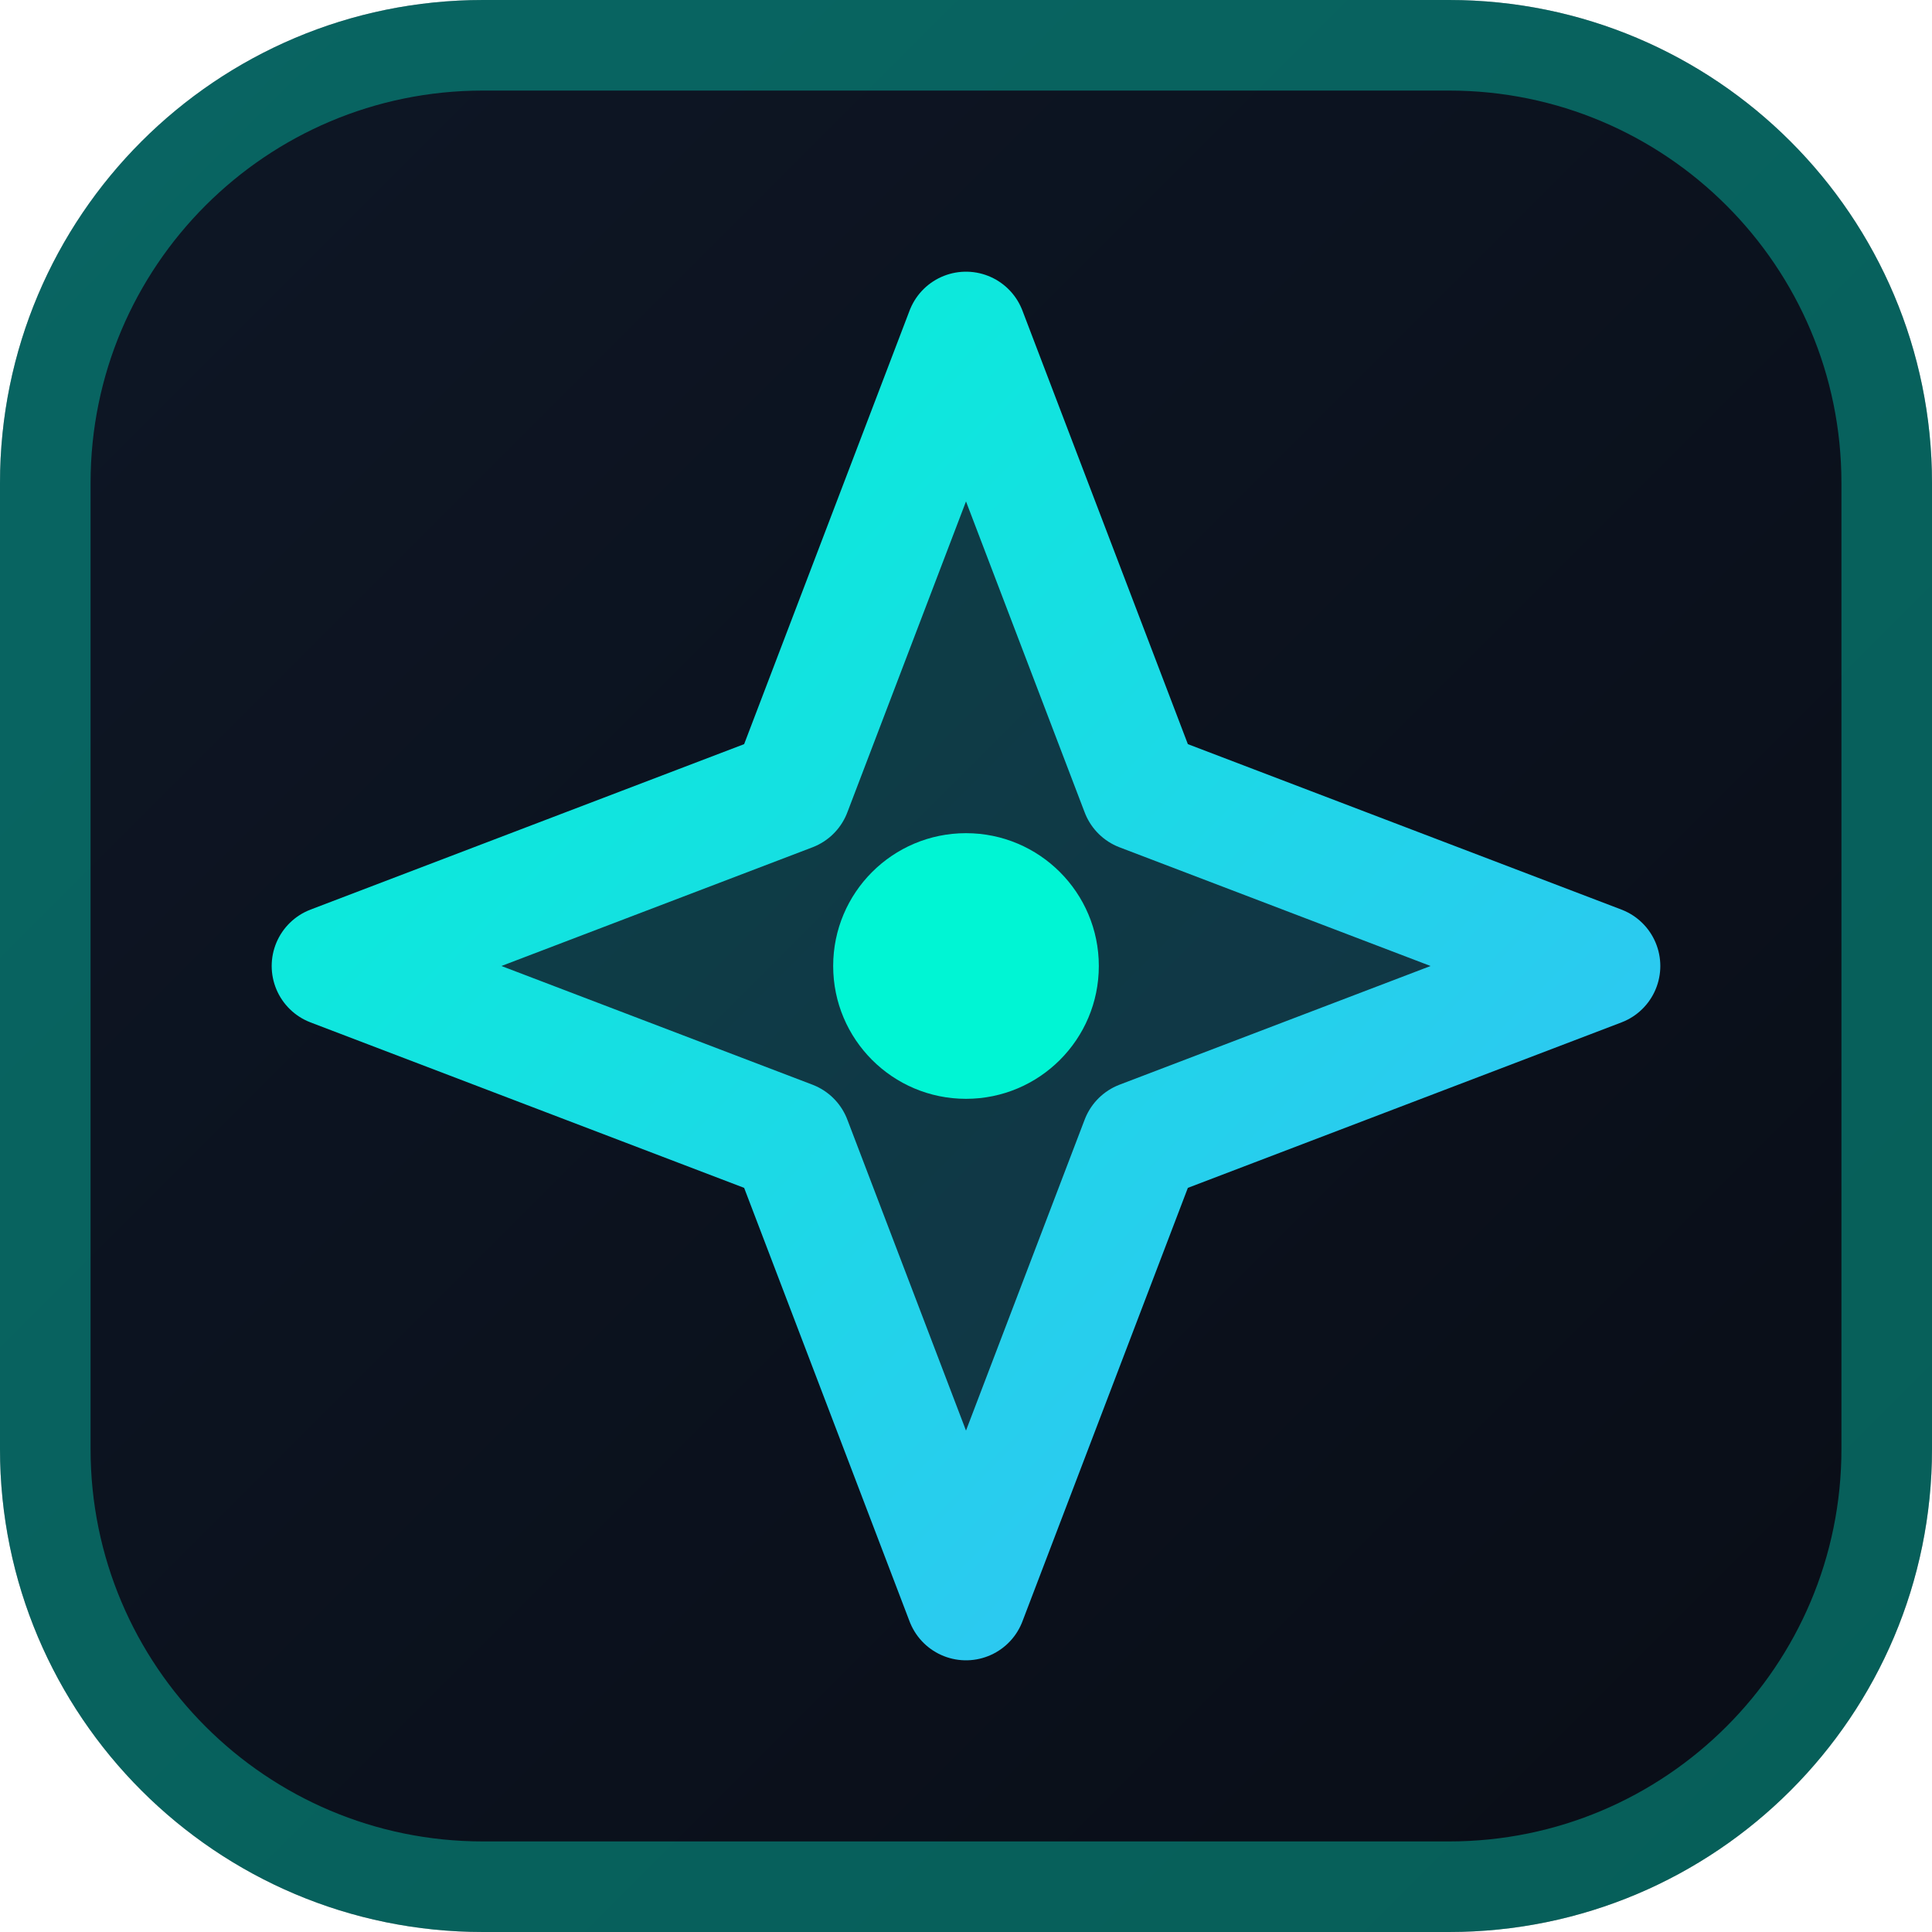
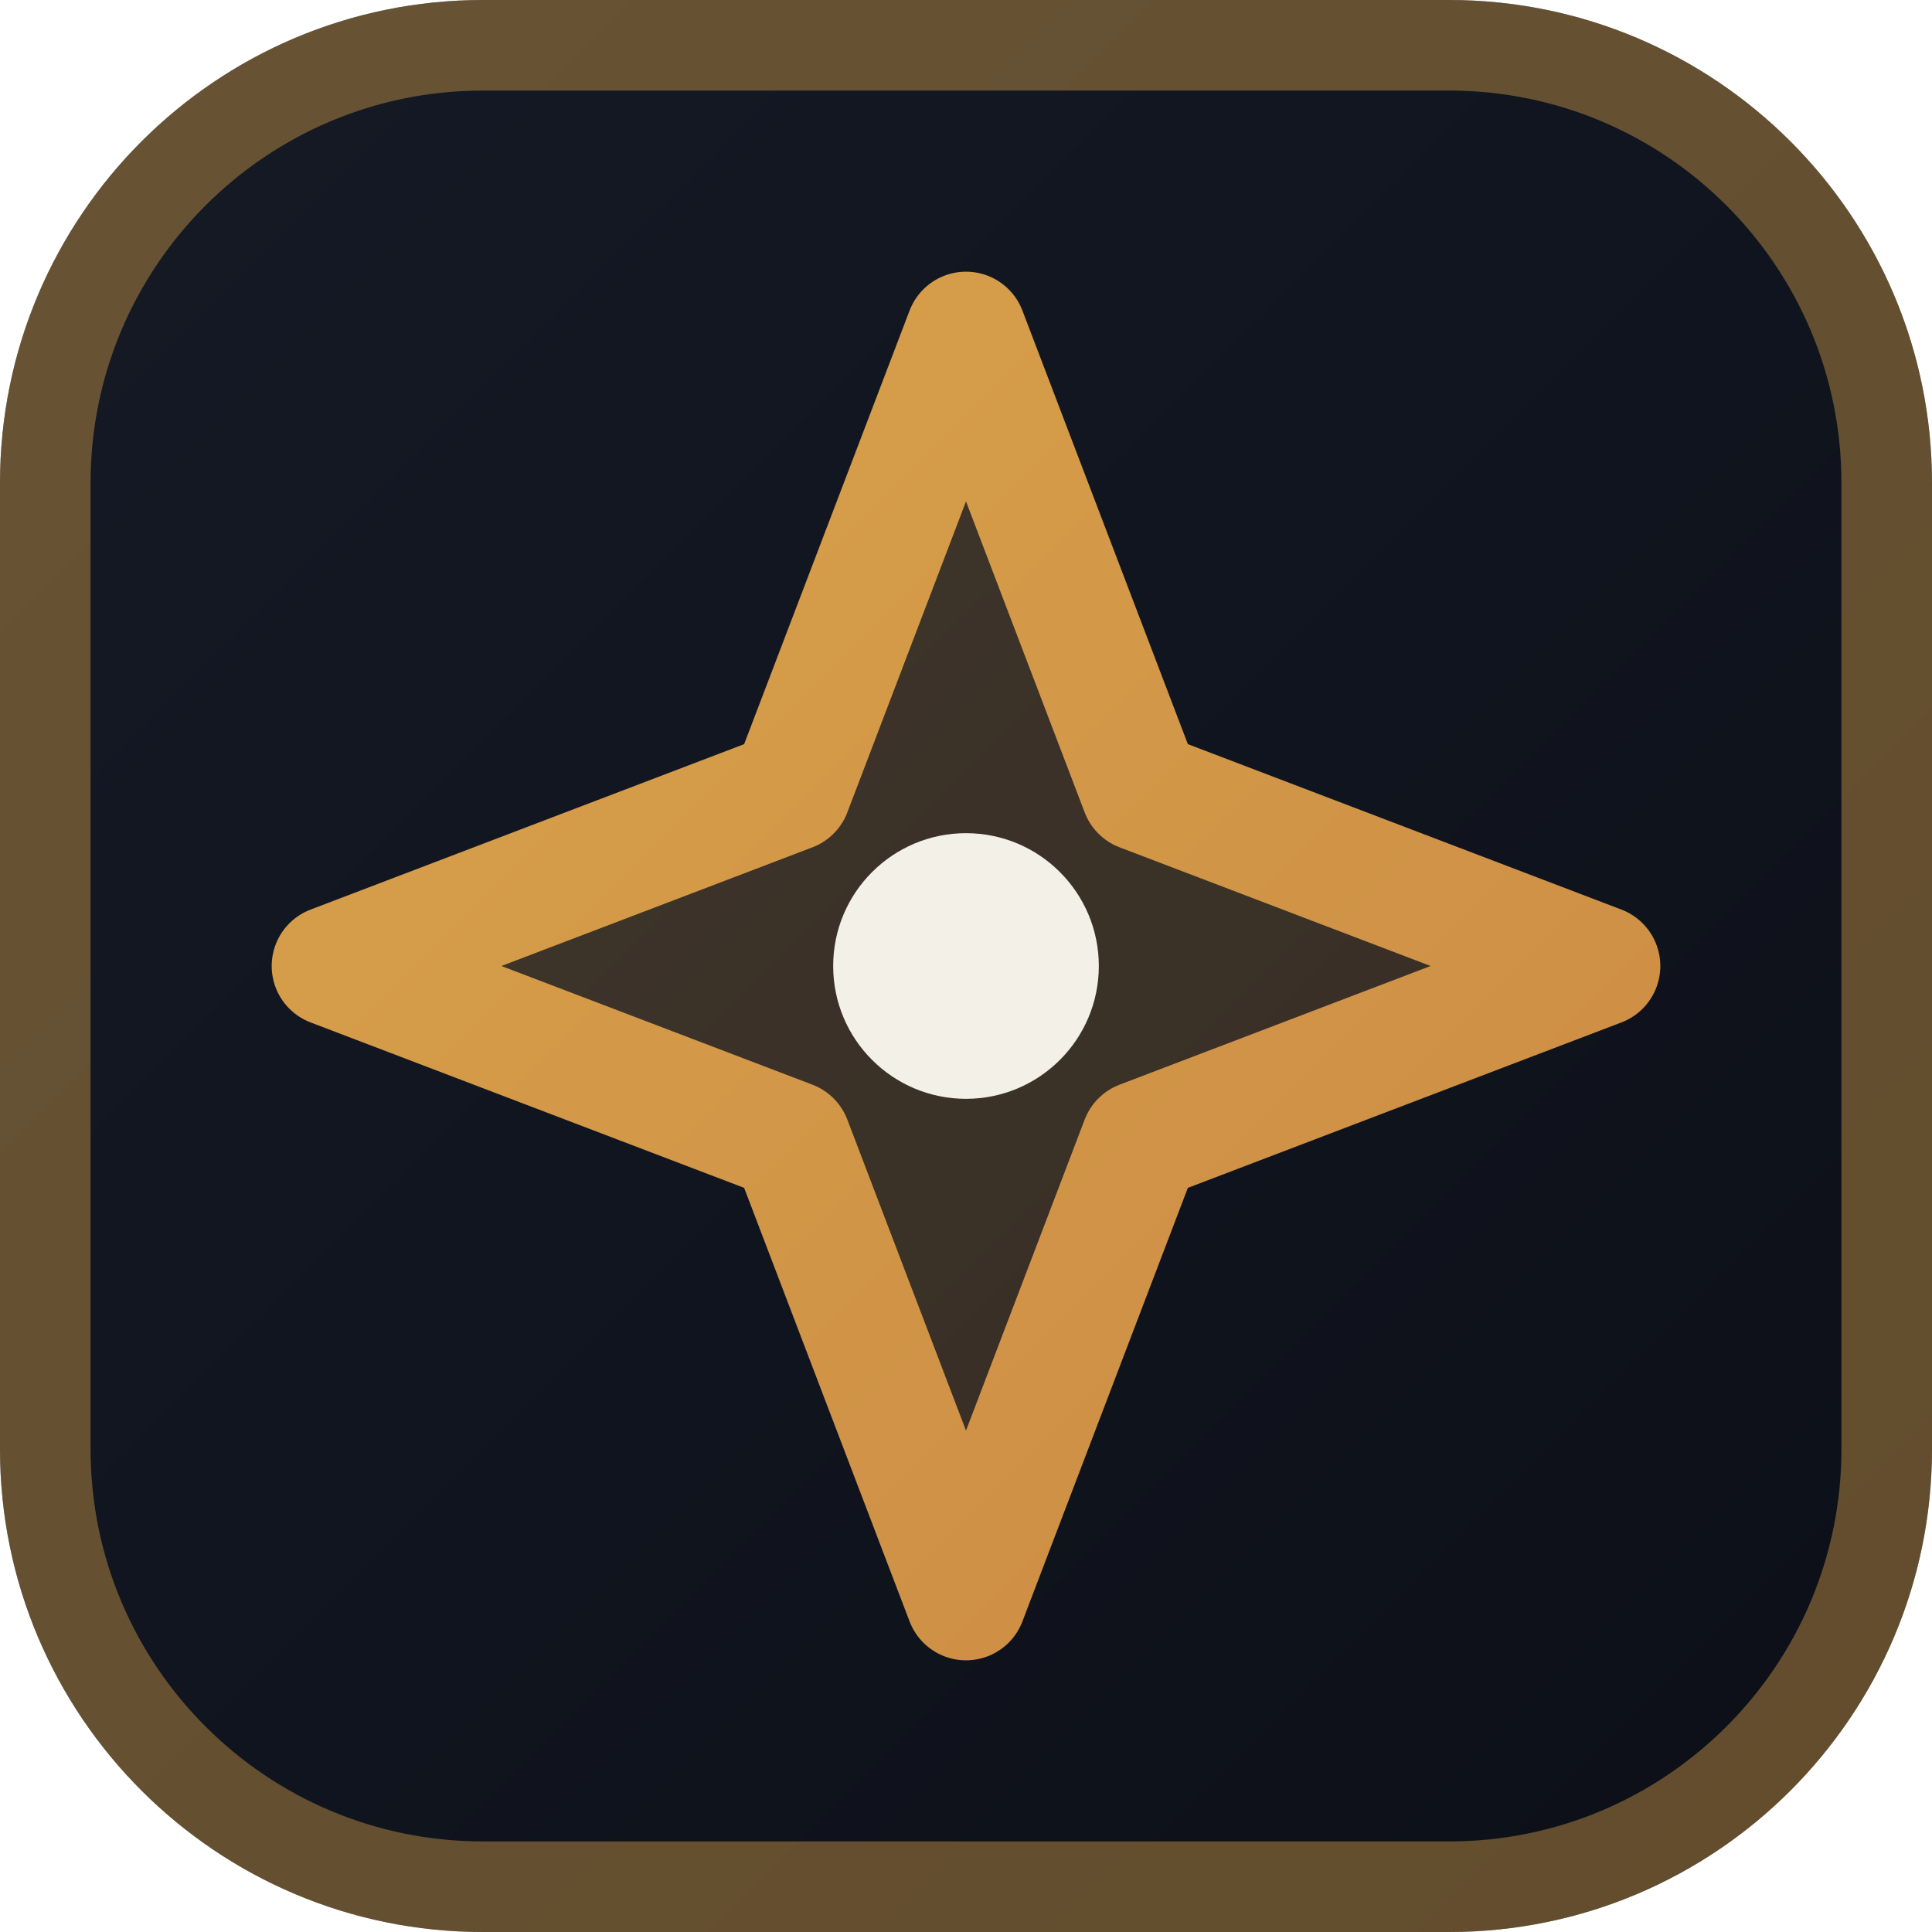
<svg xmlns="http://www.w3.org/2000/svg" viewBox="0 0 32 32" role="img" aria-label="Inaayah Arcade">
  <defs>
    <linearGradient id="bg" x1="0" y1="0" x2="1" y2="1">
-       <stop offset="0%" stop-color="#0E1726" />
-       <stop offset="100%" stop-color="#090D16" />
+       <stop offset="0%" stop-color="#151A26" />
+       <stop offset="100%" stop-color="#0C0F17" />
    </linearGradient>
    <linearGradient id="spark" x1="0" y1="0" x2="1" y2="1">
-       <stop offset="0%" stop-color="#00F5D4" />
-       <stop offset="100%" stop-color="#38BDF8" />
+       <stop offset="0%" stop-color="#D8A24A" />
+       <stop offset="100%" stop-color="#CC8B45" />
    </linearGradient>
  </defs>
  <rect width="32" height="32" rx="8" fill="url(#bg)" />
-   <rect x="0.75" y="0.75" width="30.5" height="30.5" rx="7.25" fill="none" stroke="#00F5D4" stroke-opacity="0.35" stroke-width="1.5" />
-   <path d="M16 5.5L18.9 13.1L26.5 16L18.9 18.9L16 26.5L13.1 18.9L5.5 16L13.1 13.1L16 5.5Z" fill="url(#spark)" fill-opacity="0.2" stroke="url(#spark)" stroke-width="2" stroke-linejoin="round" />
-   <circle cx="16" cy="16" r="2.2" fill="#00F5D4" />
+   <rect x="0.75" y="0.75" width="30.5" height="30.5" rx="7.25" fill="none" stroke="#D8A24A" stroke-opacity="0.42" stroke-width="1.5" />
+   <path d="M16 5.5L18.9 13.1L26.5 16L18.9 18.9L16 26.5L13.1 18.9L5.5 16L13.1 13.1L16 5.5Z" fill="url(#spark)" fill-opacity="0.22" stroke="url(#spark)" stroke-width="2" stroke-linejoin="round" />
+   <circle cx="16" cy="16" r="2.2" fill="#F3F0E8" />
</svg>
